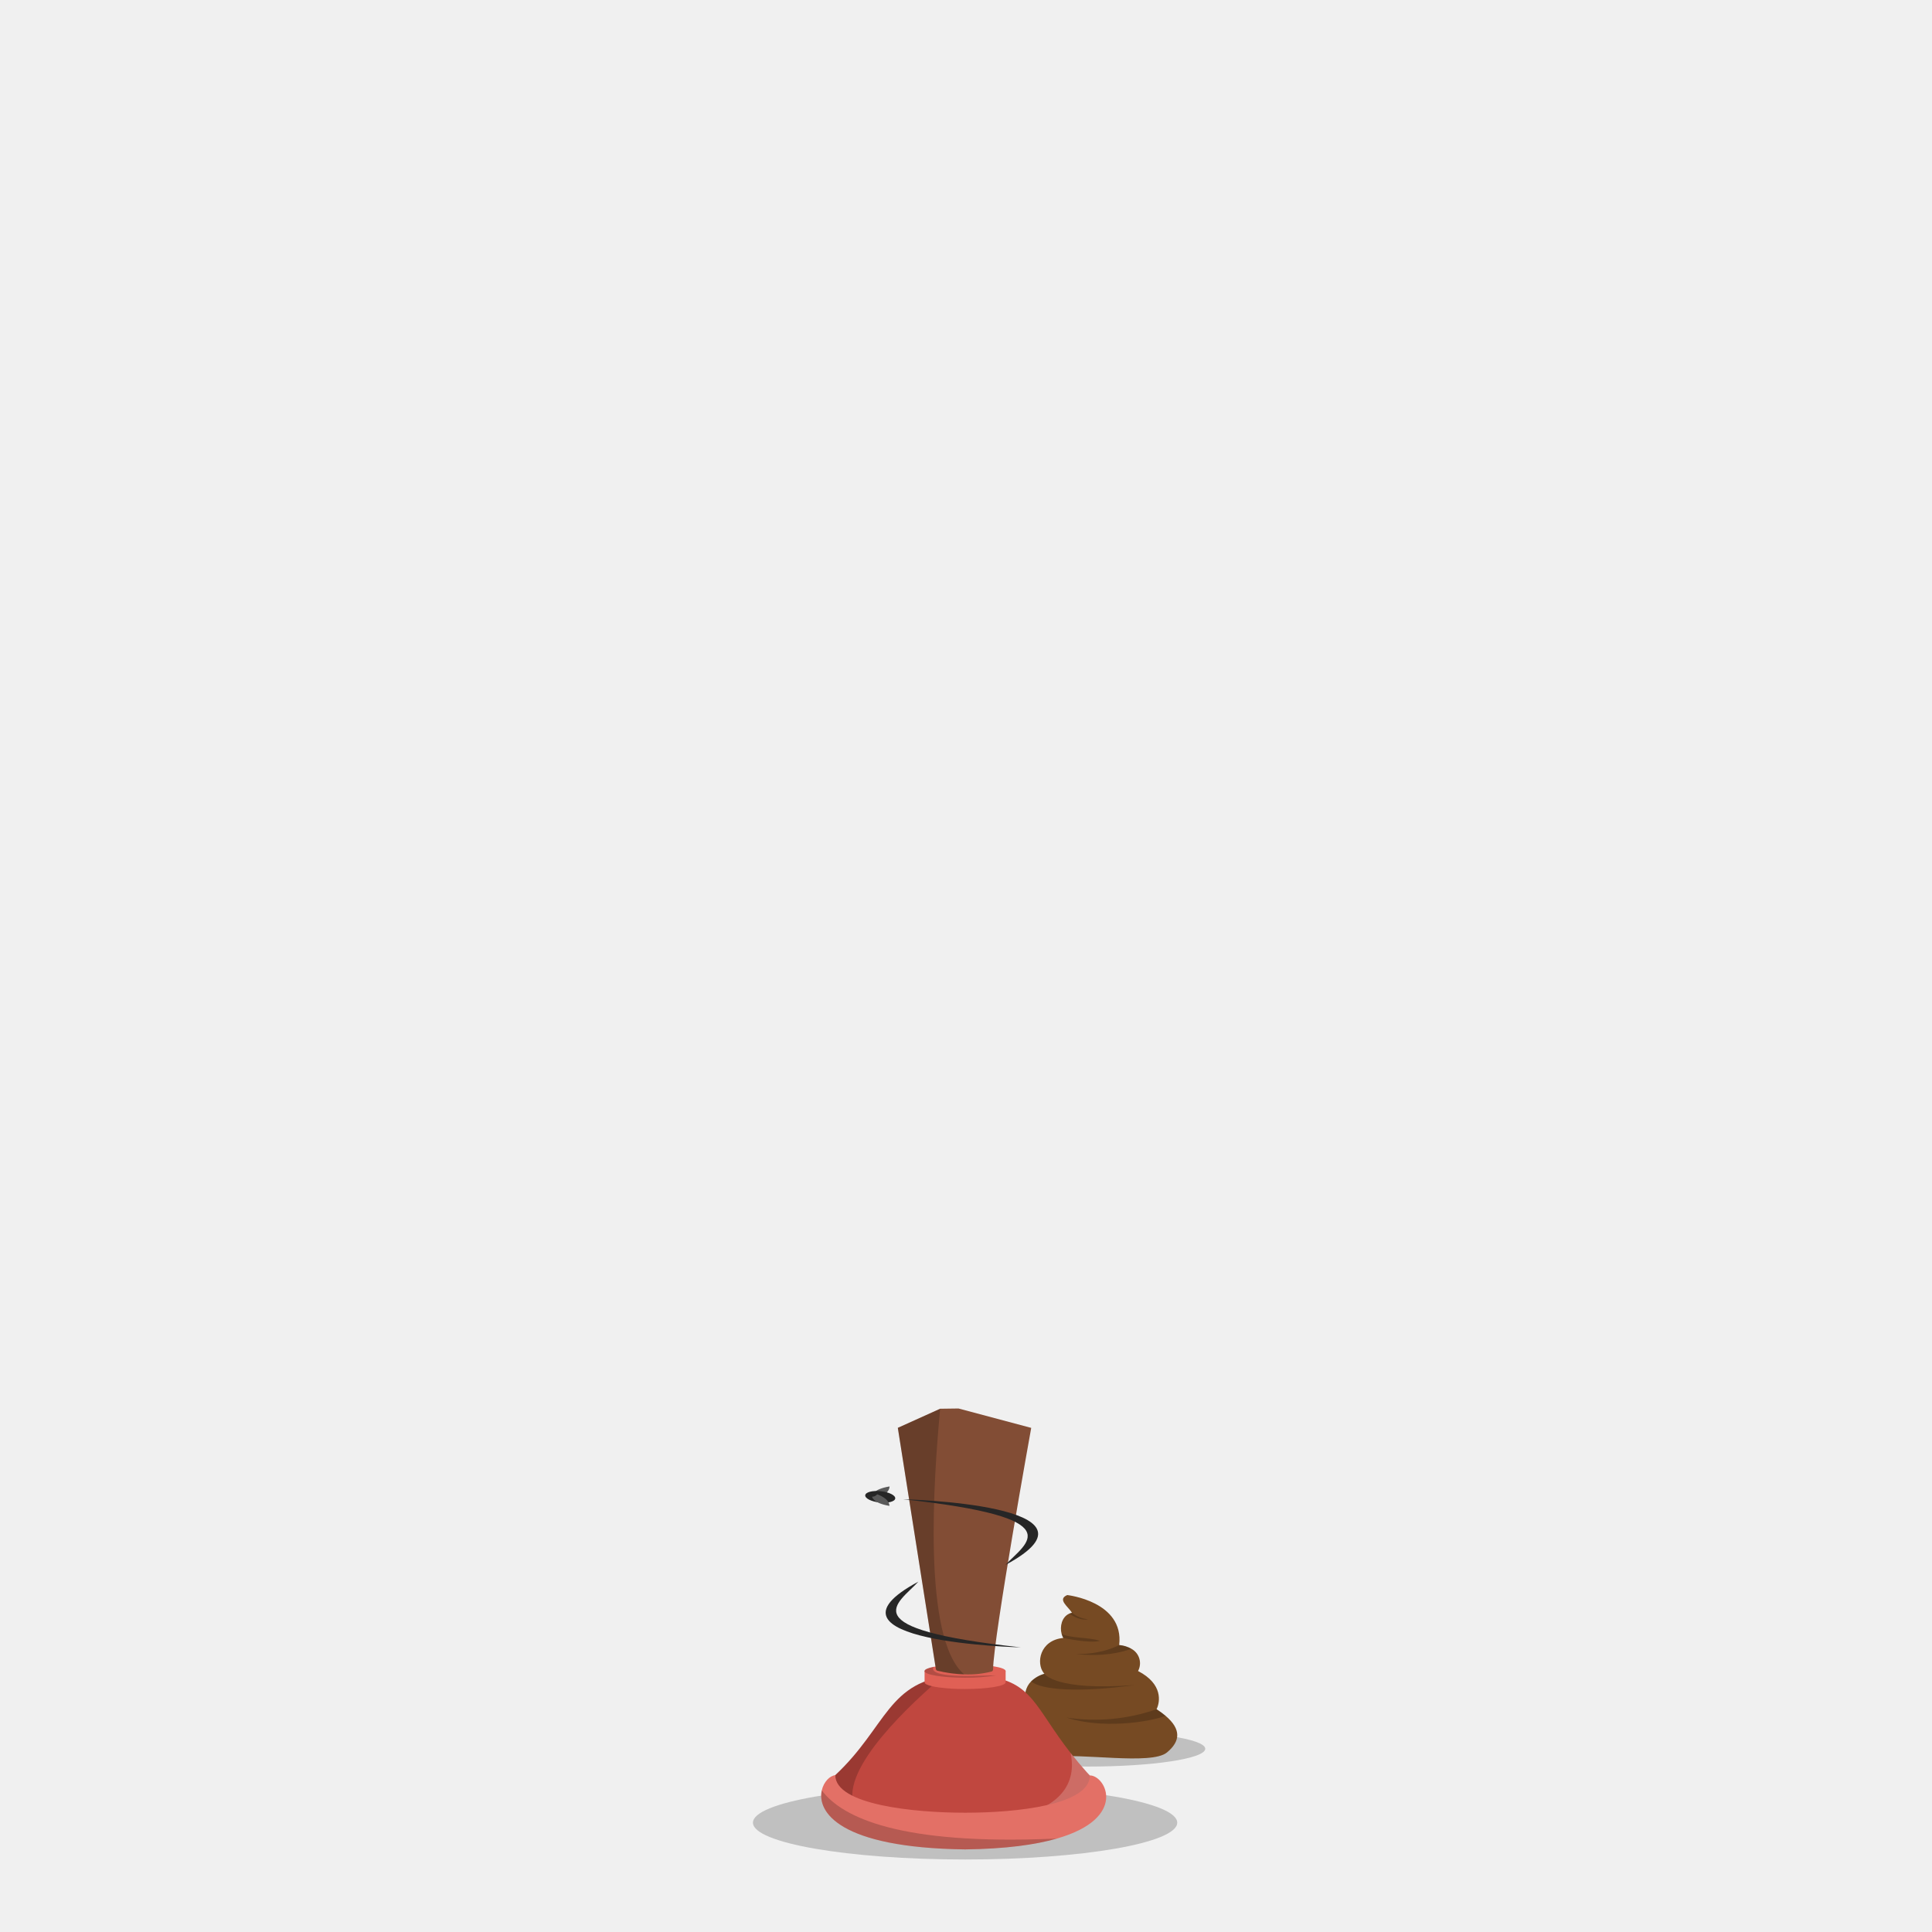
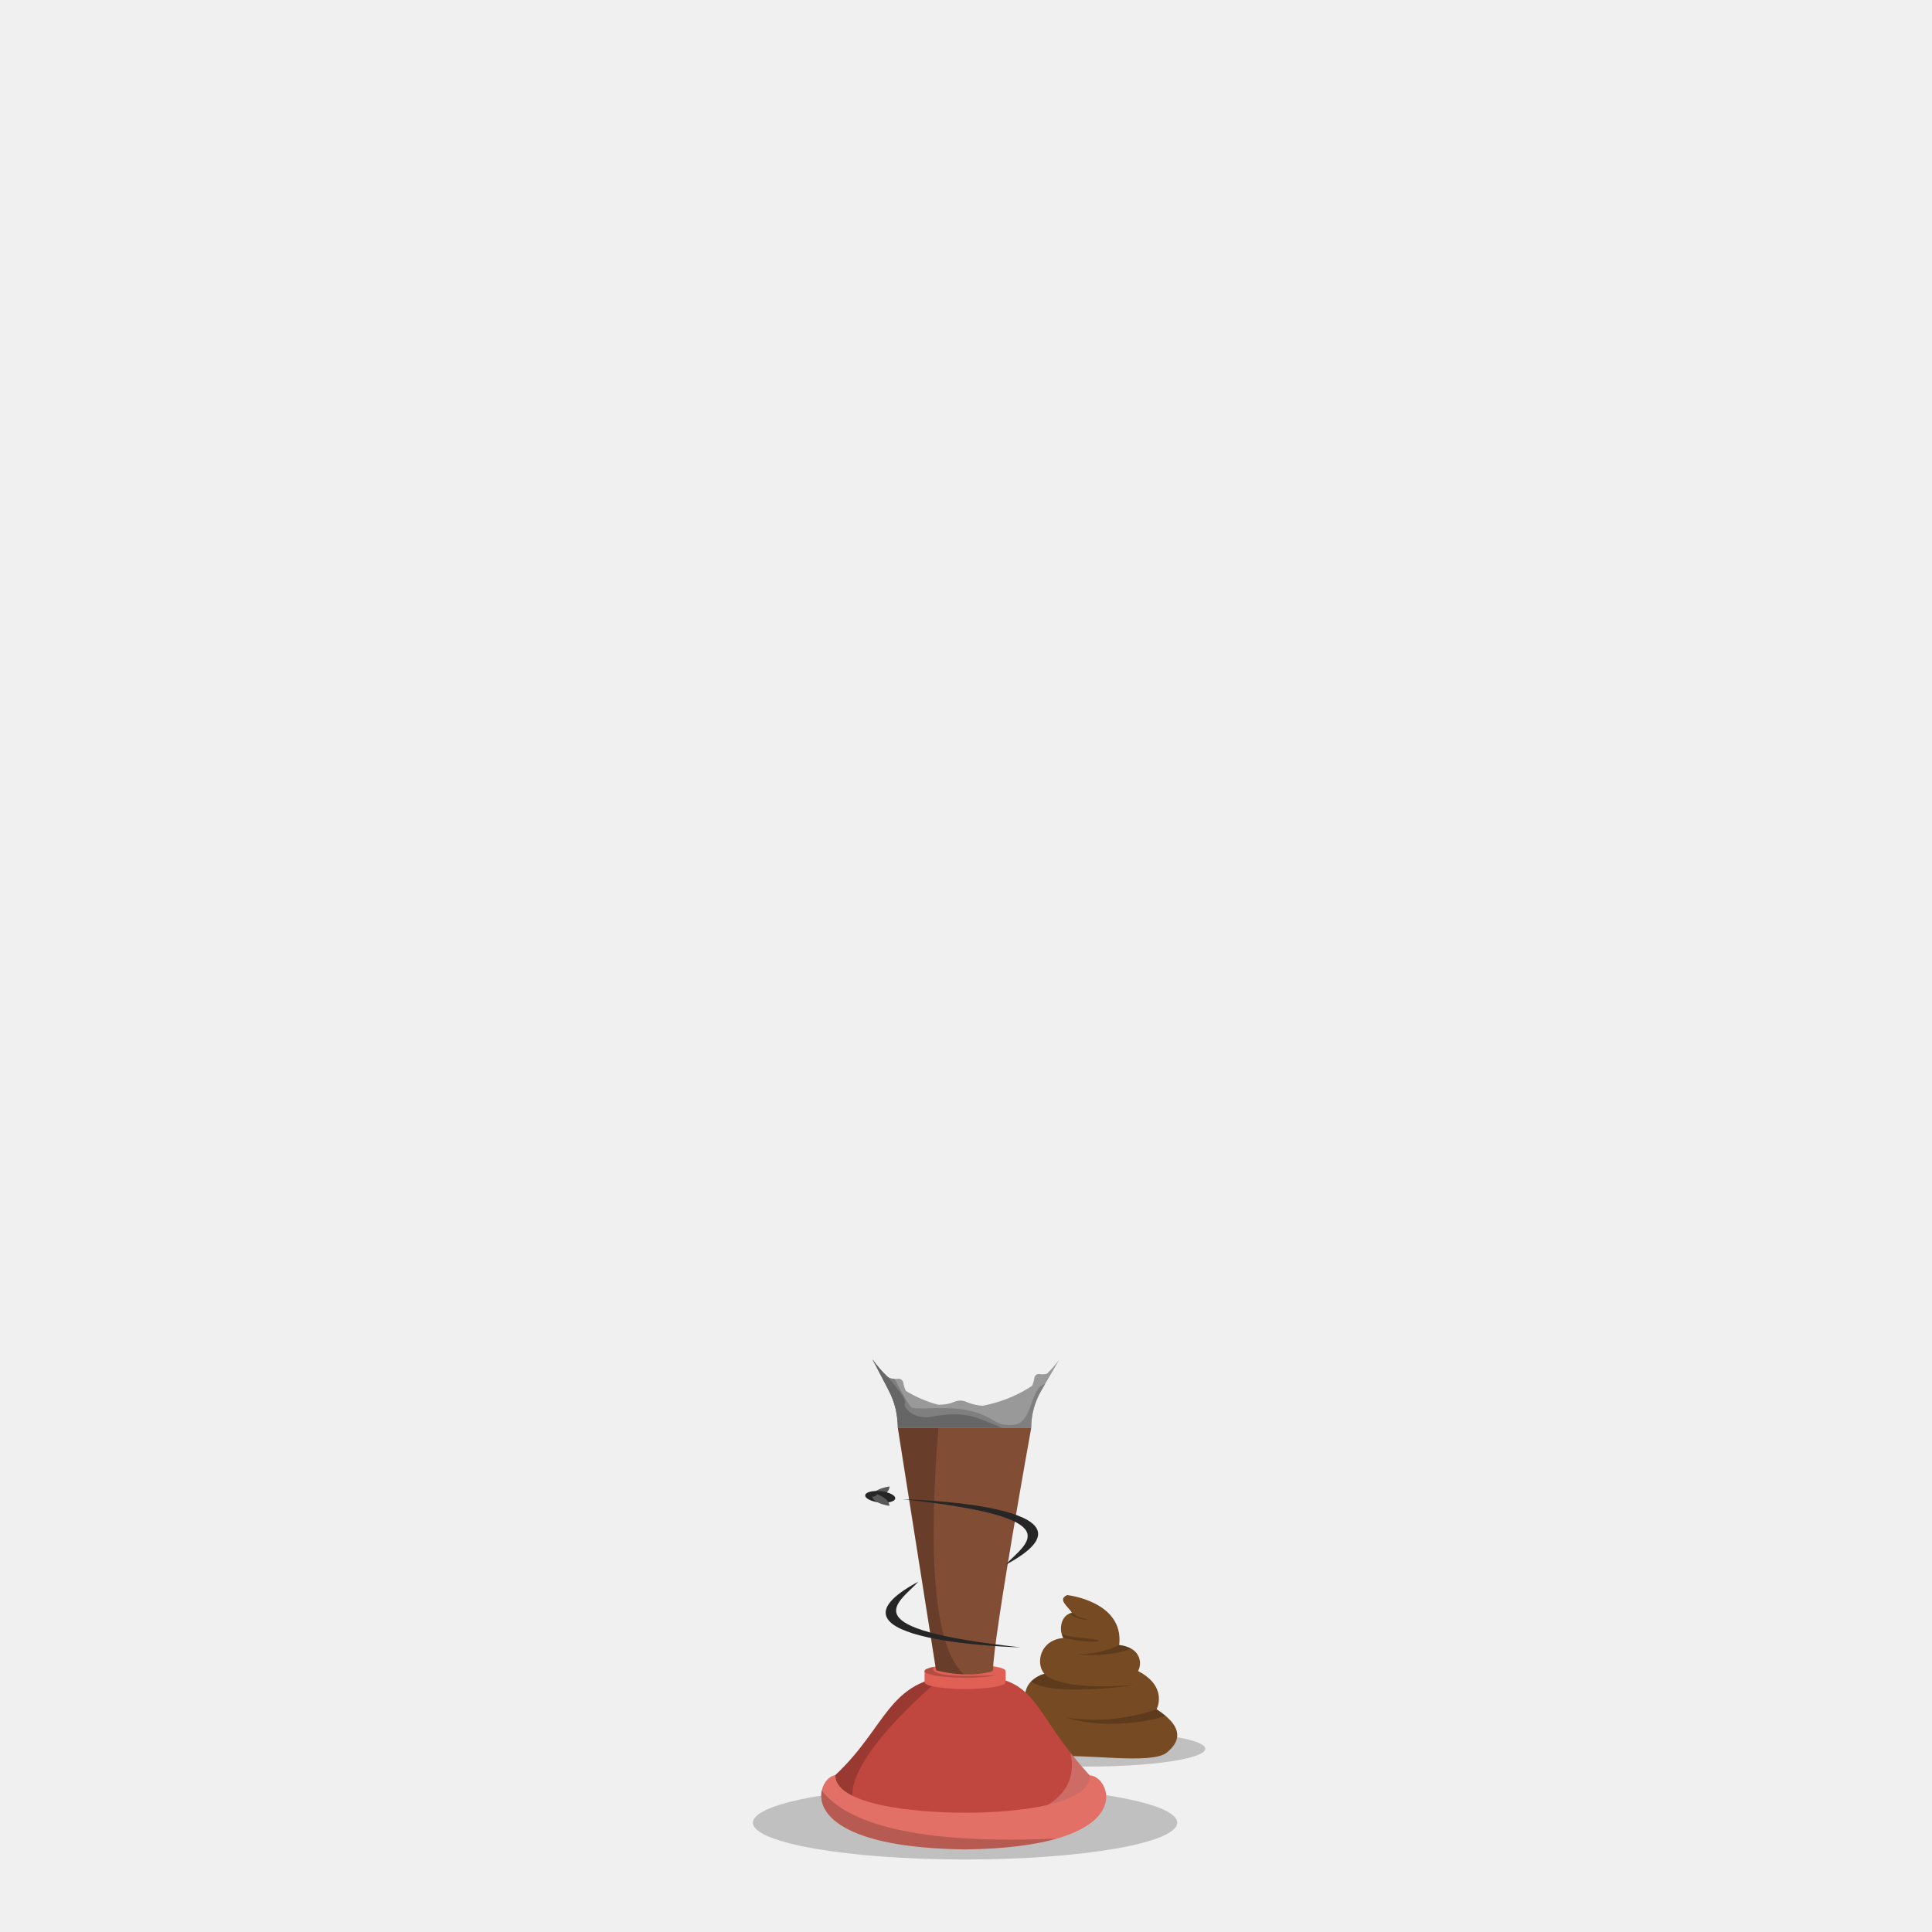
<svg xmlns="http://www.w3.org/2000/svg" viewBox="0 0 1000 1000">
  <defs>
-     <style>.cls-1{fill:none;}.cls-2,.cls-5{opacity:0.2;}.cls-3{fill:#764a23;}.cls-4{fill:#c0473f;}.cls-5{fill:#fff;}.cls-6{fill:#e37066;}.cls-7{fill:#e06055;}.cls-8{fill:#824d35;}.cls-9{fill:#262626;}.cls-10{fill:#595959;}</style>
+     <style>.cls-1{fill:none;}.cls-2,.cls-5{opacity:0.2;}.cls-3{fill:#764a23;}.cls-4{fill:#c0473f;}.cls-5{fill:#fff;}.cls-6{fill:#e37066;}.cls-7{fill:#e06055;}.cls-8{fill:#824d35;}.cls-9{fill:#262626;}.cls-10{fill:#595959;}.cls-11{fill:#999;}.cls-12{fill:#7f7f7f;}.cls-13{fill:#666;}</style>
  </defs>
  <g id="Layer_2" data-name="Layer 2">
    <g id="OutPut">
      <rect id="BG" class="cls-1" width="1000" height="1000" />
    </g>
    <g id="Stand">
      <g id="_1" data-name="1">
        <ellipse class="cls-2" cx="499.53" cy="943.41" rx="109.8" ry="19.06" />
        <ellipse class="cls-2" cx="563.09" cy="905.16" rx="60.75" ry="9.21" />
        <path class="cls-3" d="M604,907.08c-8.15,6.72-45.22,0-59.07,2.44S519.43,913,519,898.94s13.24-12.84,13.24-12.84-4.7-9.53,1.48-15.84a16,16,0,0,1,6.87-3.92s-.14-.17-.37-.42c-4-5-2.12-16.93,10.14-18.12a8.59,8.59,0,0,1-.88-2.15c-1-3.75.1-8.67,3.91-10.41a6.74,6.74,0,0,1,1.46-.47c-2-3.26-7.75-6.93-2.45-9.17,0,0,29.54,3.26,26.89,25.87a15.09,15.09,0,0,1,6.28,1.92h0a8.52,8.52,0,0,1,3.49,11.53c13,6.72,11.41,16.09,9.57,19.76a46.54,46.54,0,0,1,4.67,3.43C611.49,895.06,611,901.3,604,907.08Z" />
        <path class="cls-2" d="M587.25,872.17c-28.46,4.05-48.56,2.57-53.51-1.91a16,16,0,0,1,6.87-3.92S546.18,875.39,587.25,872.17Z" />
        <path class="cls-2" d="M603.33,888.11c-9.44,3.51-33.39,6.78-51.32.9a97.34,97.34,0,0,0,46.65-4.33A46.54,46.54,0,0,1,603.33,888.11Z" />
        <path class="cls-2" d="M585.59,853.39c-5.34,2-15.05,4.31-28.93,2.68,13.59.47,22.65-4.6,22.65-4.6A15.09,15.09,0,0,1,585.59,853.39Z" />
        <path class="cls-2" d="M569.32,849.28c-5.4,1.49-18.94-1.48-18.94-1.48a8.59,8.59,0,0,1-.88-2.15C553.54,848,563.7,847.37,569.32,849.28Z" />
        <path class="cls-2" d="M563.09,838.11c-3,.8-6.82-1-9.68-2.87a6.74,6.74,0,0,1,1.46-.47A15.32,15.32,0,0,0,563.09,838.11Z" />
        <path class="cls-4" d="M552.23,938.21c-1.11.4-2.25.79-3.42,1.18a158.49,158.49,0,0,1-49.27,8,138.26,138.26,0,0,1-57.41-12.81h0c-10.67-5-16.54-9.89-15.21-11,30.35-25,30.55-50.7,61-55.69a71.89,71.89,0,0,1,11.66-.87,94.48,94.48,0,0,1,10.37.51c24.4,2.71,25.75,16.21,44.21,39.83A190.73,190.73,0,0,0,571.87,927C573.15,928.23,565.54,933.4,552.23,938.21Z" />
        <path class="cls-5" d="M552.23,938.21c-1.11.4-2.25.79-3.42,1.18-24,2.45-69.24,7-31.11,2.21,38.52-4.81,38.51-25.1,36.42-34.28A190.73,190.73,0,0,0,571.87,927C573.15,928.23,565.54,933.4,552.23,938.21Z" />
        <path class="cls-2" d="M442.12,934.53c-10.67-5-16.54-9.89-15.21-11,30.35-25,30.55-50.7,61-55.69C473.13,880.34,434.57,915.38,442.12,934.53Z" />
        <path class="cls-6" d="M547,951.65c-11,3.17-26.38,5.34-47.44,5.6h0c-65.4-.82-76.66-19.54-74.21-30.55,1-4.42,4.17-7.6,7-7.87,0,15.34,40.77,19.43,67.07,19.43h.39c26.3,0,64.3-4,64.3-19.31C572.3,919,584,941,547,951.65Z" />
        <path class="cls-7" d="M520.52,864.94v5.85c0,1.9-9.39,3.44-21,3.44a102.42,102.42,0,0,1-13.28-.78,39.15,39.15,0,0,1-4.1-.74h0c-2.26-.55-3.58-1.21-3.58-1.92v-5.85Z" />
        <path class="cls-7" d="M520.52,864.94c0,.86-1.88,1.63-5,2.24a90.94,90.94,0,0,1-16,1.21c-11.58,0-21-1.55-21-3.45,0-.82,1.78-1.59,4.73-2.18a89.42,89.42,0,0,1,16.24-1.26C511.13,861.5,520.52,863,520.52,864.94Z" />
        <path class="cls-8" d="M533.76,739.07S514.31,846.73,514,864.19a1.09,1.09,0,0,1-.81,1,48.25,48.25,0,0,1-14.1,1.45,67.69,67.69,0,0,1-13.89-1.9,1.1,1.1,0,0,1-.82-1l-19.67-124.7,21.9-9.88,9.5-.13Z" />
        <path class="cls-2" d="M499.1,866.67a67.69,67.69,0,0,1-13.89-1.9,1.1,1.1,0,0,1-.82-1l-19.67-124.7,21.9-9.88C483.32,764.69,477.21,848.25,499.1,866.67Z" />
        <path class="cls-2" d="M515.52,867.18a90.94,90.94,0,0,1-16,1.21c-11.58,0-21-1.55-21-3.45,0-.82,1.78-1.59,4.73-2.18-1.2,1.93-.27,5.6,26.07,4.54C511.88,867.2,513.92,867.16,515.52,867.18Z" />
        <path class="cls-2" d="M547,951.65c-11,3.17-26.38,5.34-47.44,5.6h0c-65.4-.82-76.66-19.54-74.21-30.55,10.56,14.09,40.45,28.35,119.94,25Z" />
        <path class="cls-9" d="M528.33,852.67s-111.33-2.67-53-34C465,830,439.33,843,528.33,852.67Z" />
        <path class="cls-9" d="M467.43,776s111.33,2.67,53,34C530.76,798.67,556.43,785.67,467.43,776Z" />
        <path class="cls-10" d="M451.44,774.12s.31-3.31,9-4.74c-.06,4-6.38,6-6.38,6A3.12,3.12,0,0,0,451.44,774.12Z" />
        <ellipse class="cls-9" cx="455.58" cy="774.71" rx="2.94" ry="7.81" transform="translate(-363.32 1145.02) rotate(-83.87)" />
        <path class="cls-10" d="M451.38,774.69s.31,3.31,9,4.75c-.07-4-6.38-6-6.38-6A3.14,3.14,0,0,1,451.38,774.69Z" />
      </g>
+       <g id="STD">
+         <path class="cls-11" d="M548.39,703.56,541,716.25h0l-2.09,3.61a38.24,38.24,0,0,0-5.17,19.21h-69c0-.85,0-1.69-.08-2.53,0-.23,0-.46-.05-.68,0-.55-.09-1.1-.15-1.64,0-.31-.08-.63-.13-.94s0-.34-.07-.51c0-.38-.12-.75-.18-1.13s-.17-.9-.27-1.34c-.05-.24-.1-.47-.16-.7s-.08-.36-.12-.53a41.67,41.67,0,0,0-3.56-9.43l-8.38-16.08a57.93,57.93,0,0,0,7.28,8.6l.24.22,0,0a5.21,5.21,0,0,0,.89.61,4.44,4.44,0,0,0,.49.24l.51.18.39.11a8.12,8.12,0,0,0,1.69.2,10.84,10.84,0,0,0,1.65-.1,2.56,2.56,0,0,1,2.83,2.16,15.09,15.09,0,0,0,1.32,4.15,62.89,62.89,0,0,0,16.76,7.16,25.7,25.7,0,0,0,4.74-.42h0a14.8,14.8,0,0,0,3.45-1.05,7.89,7.89,0,0,1,6.76.15,24.53,24.53,0,0,0,8.1,1.86h0c1.17-.24,2.39-.51,3.68-.84h0a69.5,69.5,0,0,0,21.78-9.44,15.21,15.21,0,0,0,1.25-4.14,2.3,2.3,0,0,1,2.63-2,9,9,0,0,0,3.9-.19c.5-.49,1-1,1.49-1.52a.19.19,0,0,0,.06-.07A51.09,51.09,0,0,0,548.39,703.56Z" />
+         <path class="cls-12" d="M541,716.25l-2.09,3.61a38.24,38.24,0,0,0-5.17,19.21h-69c0-.85,0-1.69-.08-2.53,0-.23,0-.46-.05-.68,0-.55-.09-1.1-.15-1.64,0-.31-.08-.63-.13-.94s0-.34-.07-.51c0-.38-.12-.75-.18-1.13s-.17-.9-.27-1.34c-.05-.24-.1-.47-.16-.7s-.08-.36-.12-.53a41.67,41.67,0,0,0-3.56-9.43l-8.38-16.08a57.93,57.93,0,0,0,7.28,8.6l.24.22,0,0a5.21,5.21,0,0,0,.89.61,4.44,4.44,0,0,0,.49.24l.51.18.39.11a8.12,8.12,0,0,0,1.69.2s2.36,4.68,4.71,8.79c1.55,2.72,3.1,5.18,4,5.9s4.72.61,9.75.47l3.16-.07c2.16,0,4.47,0,6.83.06a51.39,51.39,0,0,1,12.84,1.93c1.68.52,3.09,1,4.3,1.54,4.47,1.85,6.22,3.48,8.49,4.42,1.73.71,3.77,1,7.54.71C534.8,736.67,532.75,718.58,541,716.25Z" />
+         <path class="cls-13" d="M518.59,739.07H464.72a62.36,62.36,0,0,0-1.05-9.47c0-.19-.08-.36-.12-.53a41.67,41.67,0,0,0-3.56-9.43l-8.38-16.08a57.93,57.93,0,0,0,7.28,8.6l.24.22,0,0a94.61,94.61,0,0,1,7.54,9.31c1.34,2,2.2,3.82,1.76,4.61-1.33,2.42,5.09,8.75,13.92,7s16.67-1.91,24.33.92c1.36.5,2.83,1.07,4.32,1.67,1.31.52,2.64,1.07,3.94,1.61Z" />
+       </g>
    </g>
  </g>
</svg>
